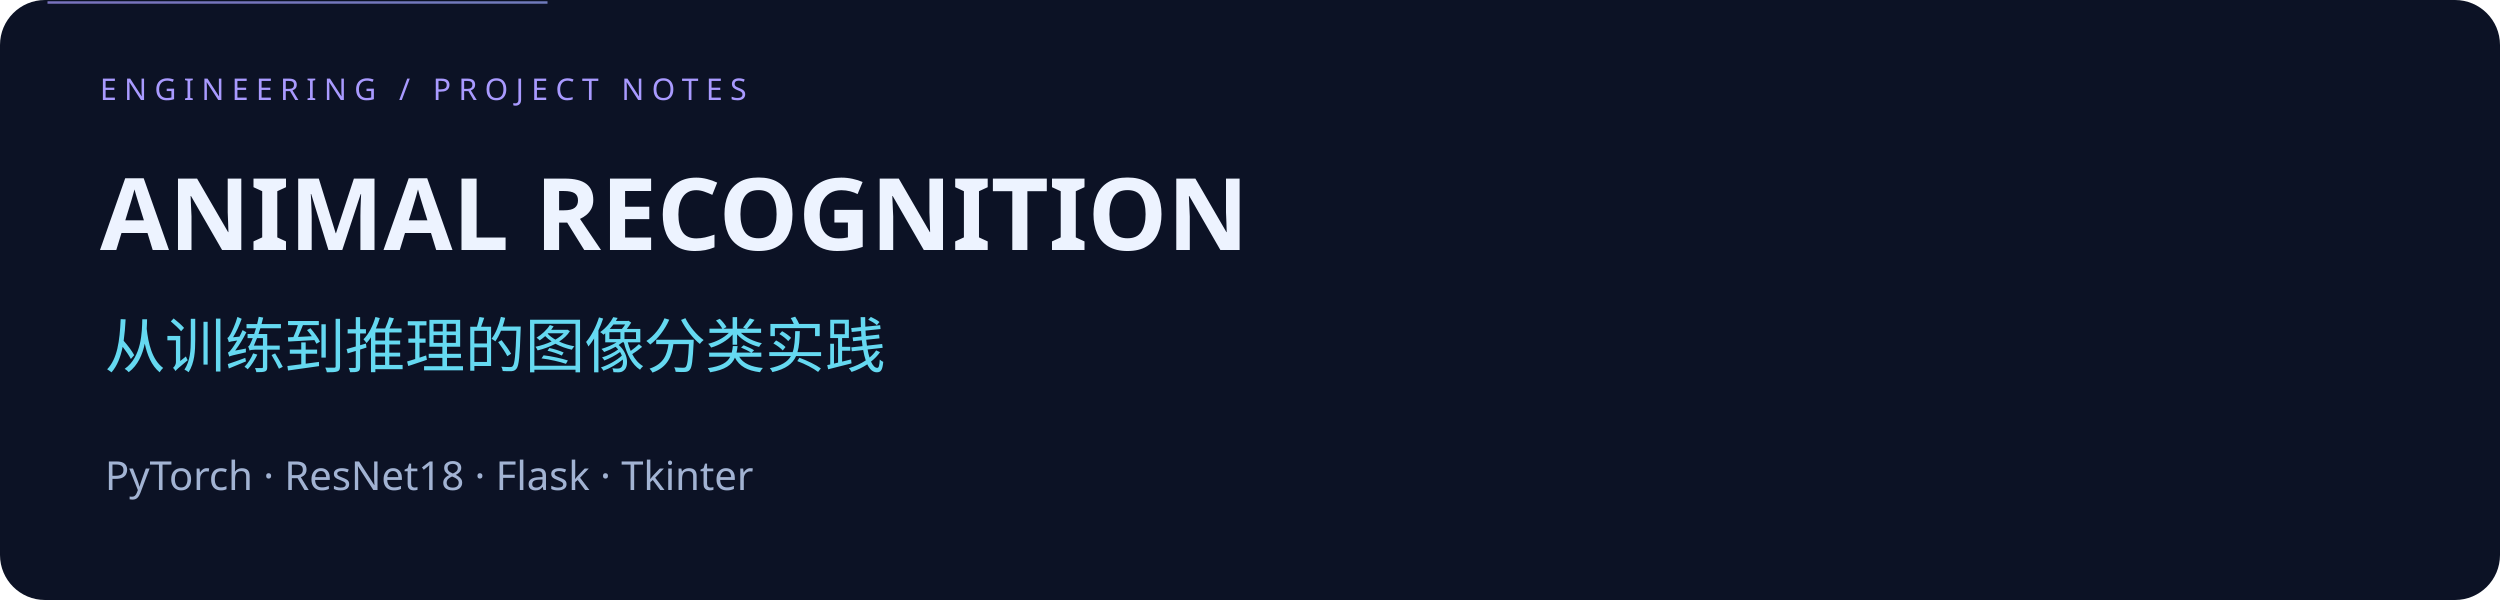
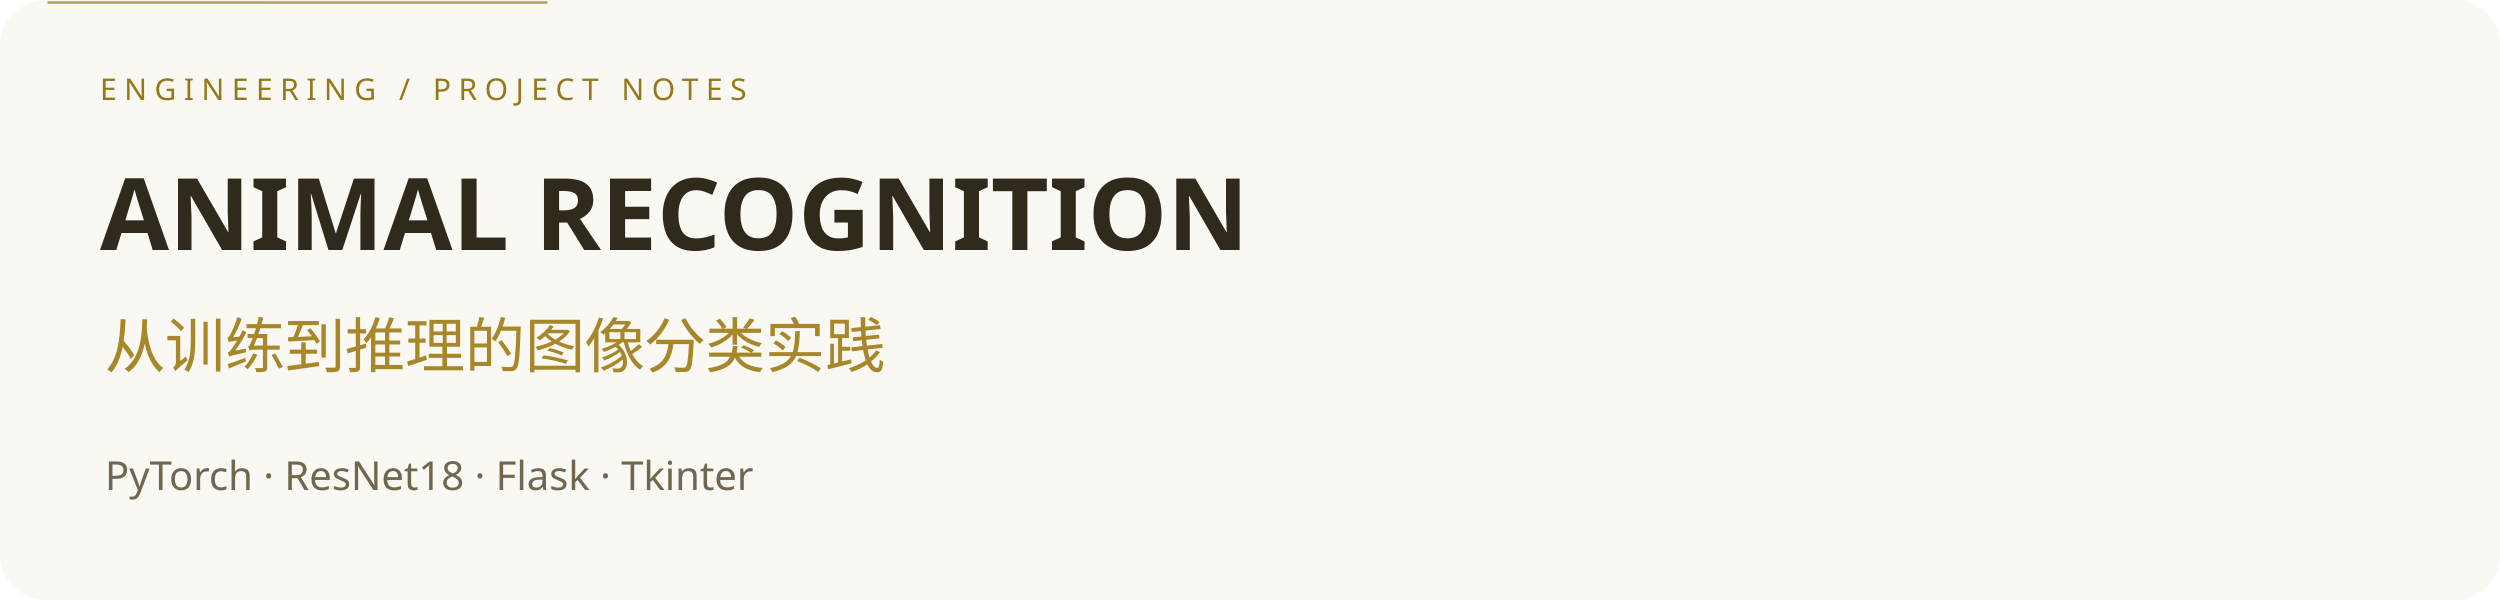
<svg xmlns="http://www.w3.org/2000/svg" width="1000" height="240" viewBox="0 0 1000 240" role="img" aria-label="ANIMAL RECOGNITION">
  <defs>
    <linearGradient id="g">
-       <stop stop-color="#a99aff" />
-       <stop offset="1" stop-color="#65d9f1" />
+       <stop stop-color="#96781A" />
+       <stop offset="1" stop-color="#A8862A" />
    </linearGradient>
  </defs>
  <style>@keyframes trace{to{stroke-dashoffset:-2450}}.edge{animation:trace 24s linear infinite}@media(prefers-reduced-motion:reduce){.edge{animation:none}}</style>
-   <rect width="1000" height="240" rx="18" fill="#0c1225" />
+   <rect width="1000" height="240" rx="18" fill="#FAF8F3" />
  <rect class="edge" x="1" y="1" width="998" height="238" rx="18" fill="none" stroke="url(#g)" stroke-dasharray="200 2250" opacity=".7" />
  <g font-family="Segoe UI,Microsoft YaHei,sans-serif">
-     <text x="40" y="40" fill="#a99aff" font-size="12" letter-spacing="3">ENGINEERING / PROJECT NOTES</text>
-     <text x="40" y="100" fill="#edf3ff" font-size="40" font-weight="700">ANIMAL RECOGNITION</text>
-     <text x="42" y="147" fill="#65d9f1" font-size="24">从训练到推理的图像分类实践</text>
-     <text x="42" y="196" fill="#a2b3d3" font-size="16">PyTorch · ResNet18 · Flask · Tkinter</text>
+     <text x="40" y="40" fill="#96781A" font-size="12" letter-spacing="3">ENGINEERING / PROJECT NOTES</text>
+     <text x="40" y="100" fill="#302A1C" font-size="40" font-weight="700">ANIMAL RECOGNITION</text>
+     <text x="42" y="147" fill="#A8862A" font-size="24">从训练到推理的图像分类实践</text>
+     <text x="42" y="196" fill="#71674F" font-size="16">PyTorch · ResNet18 · Flask · Tkinter</text>
  </g>
</svg>
